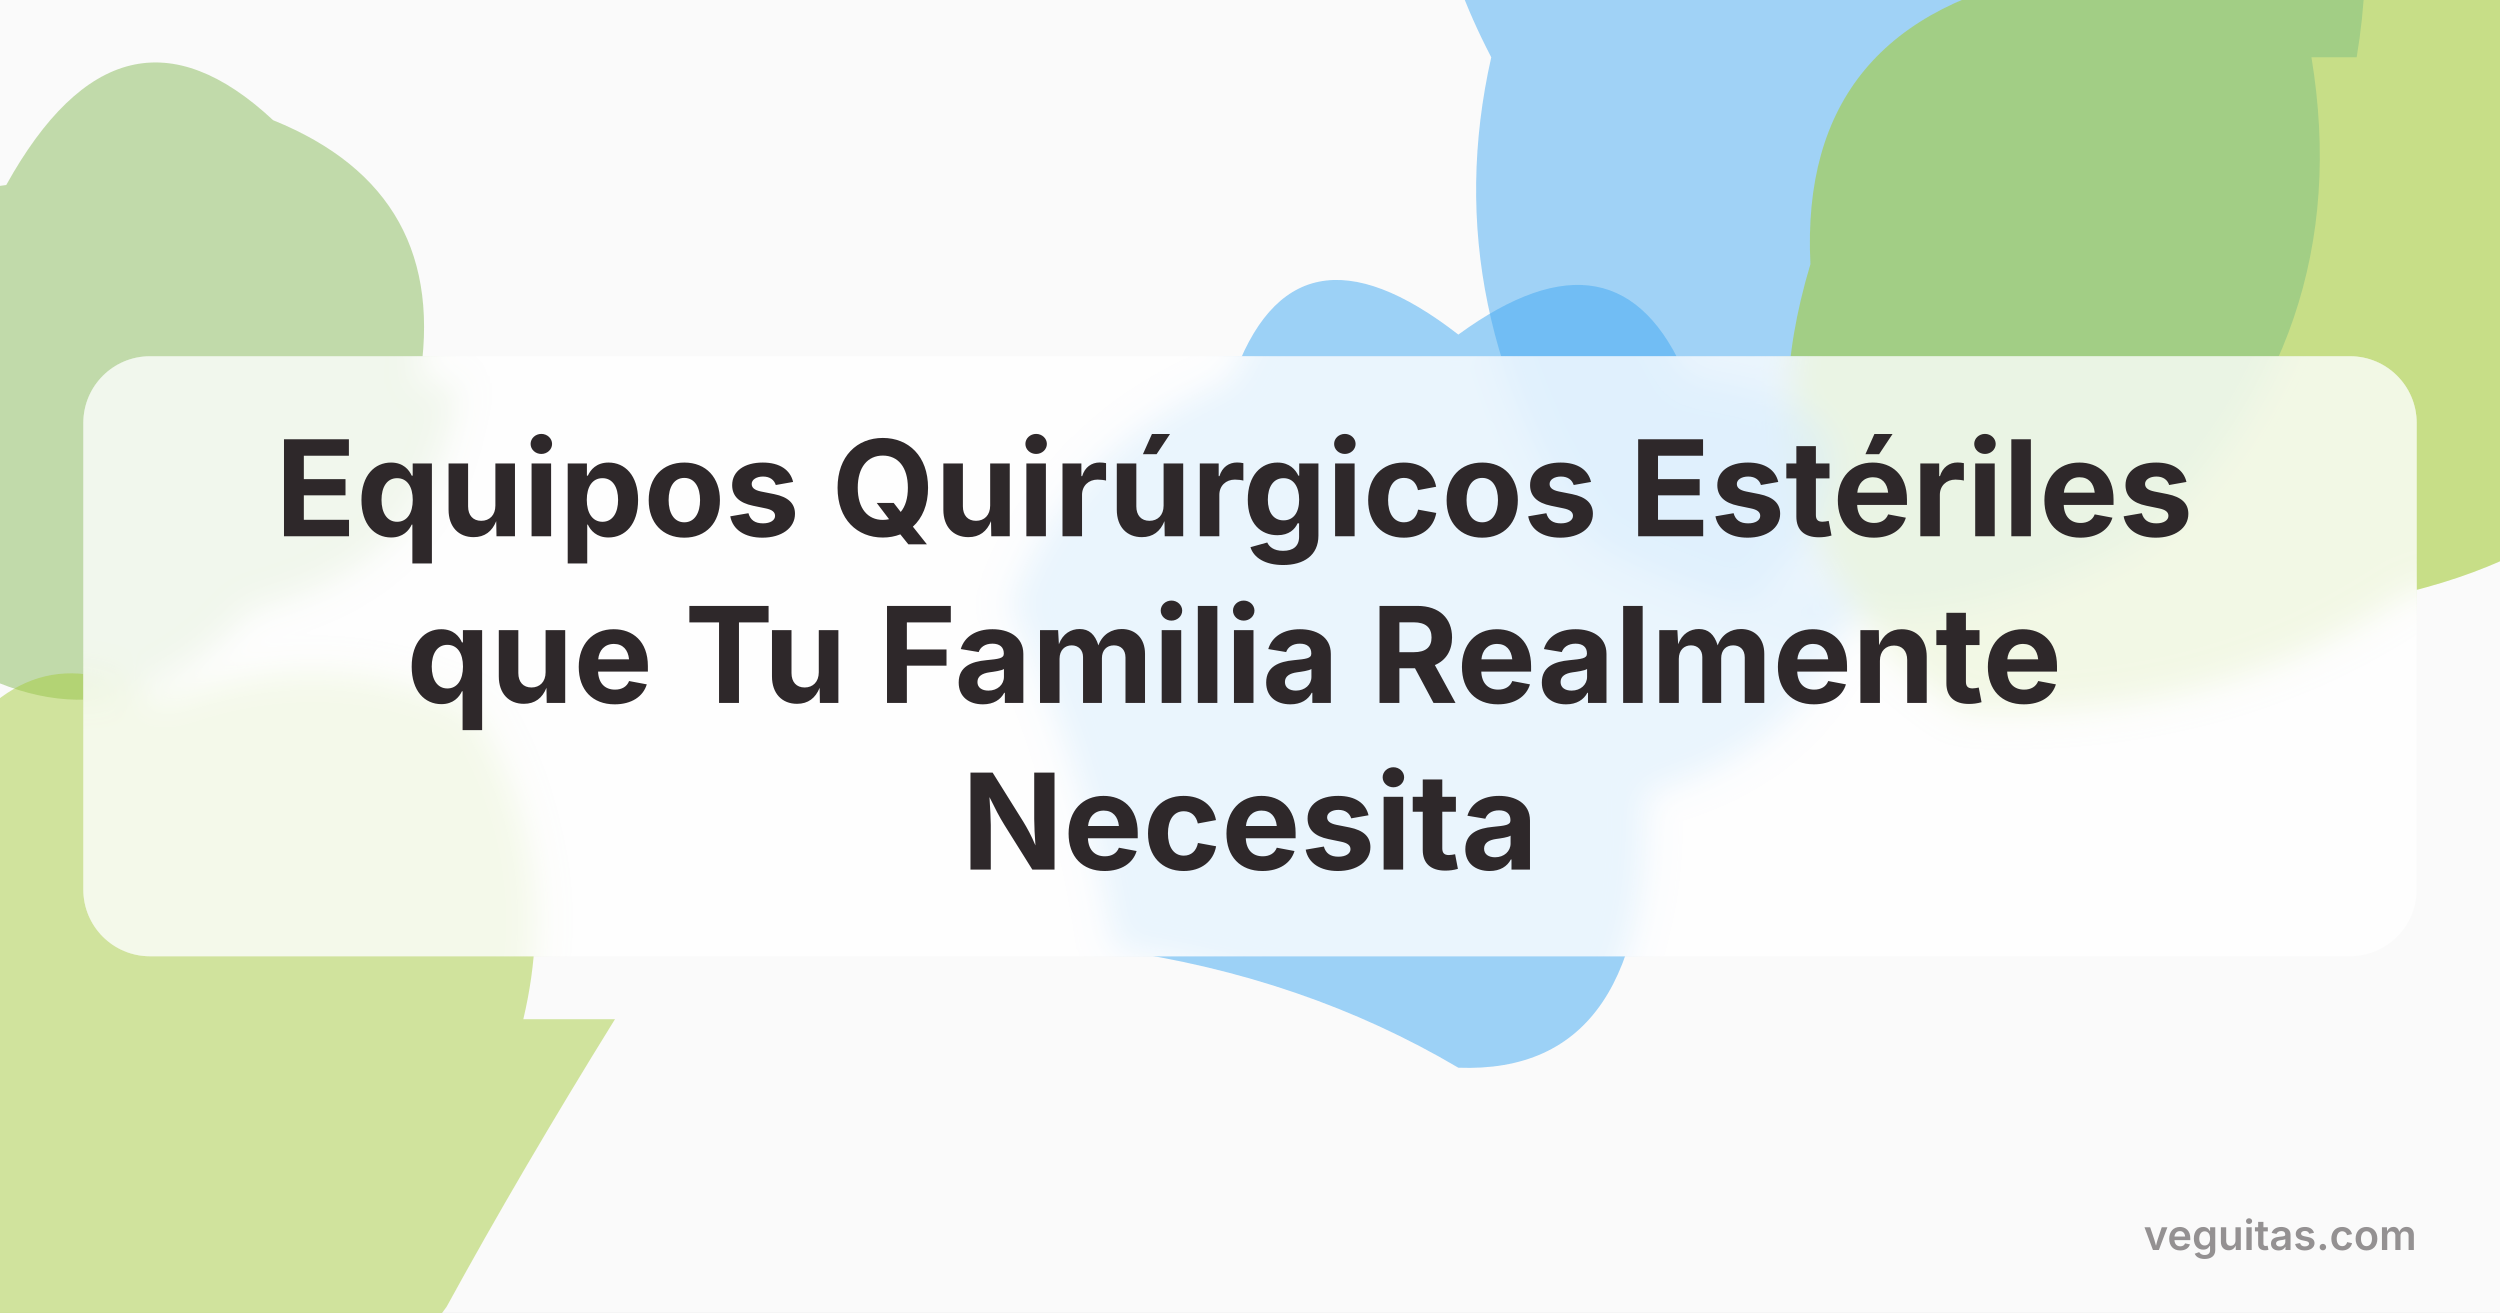
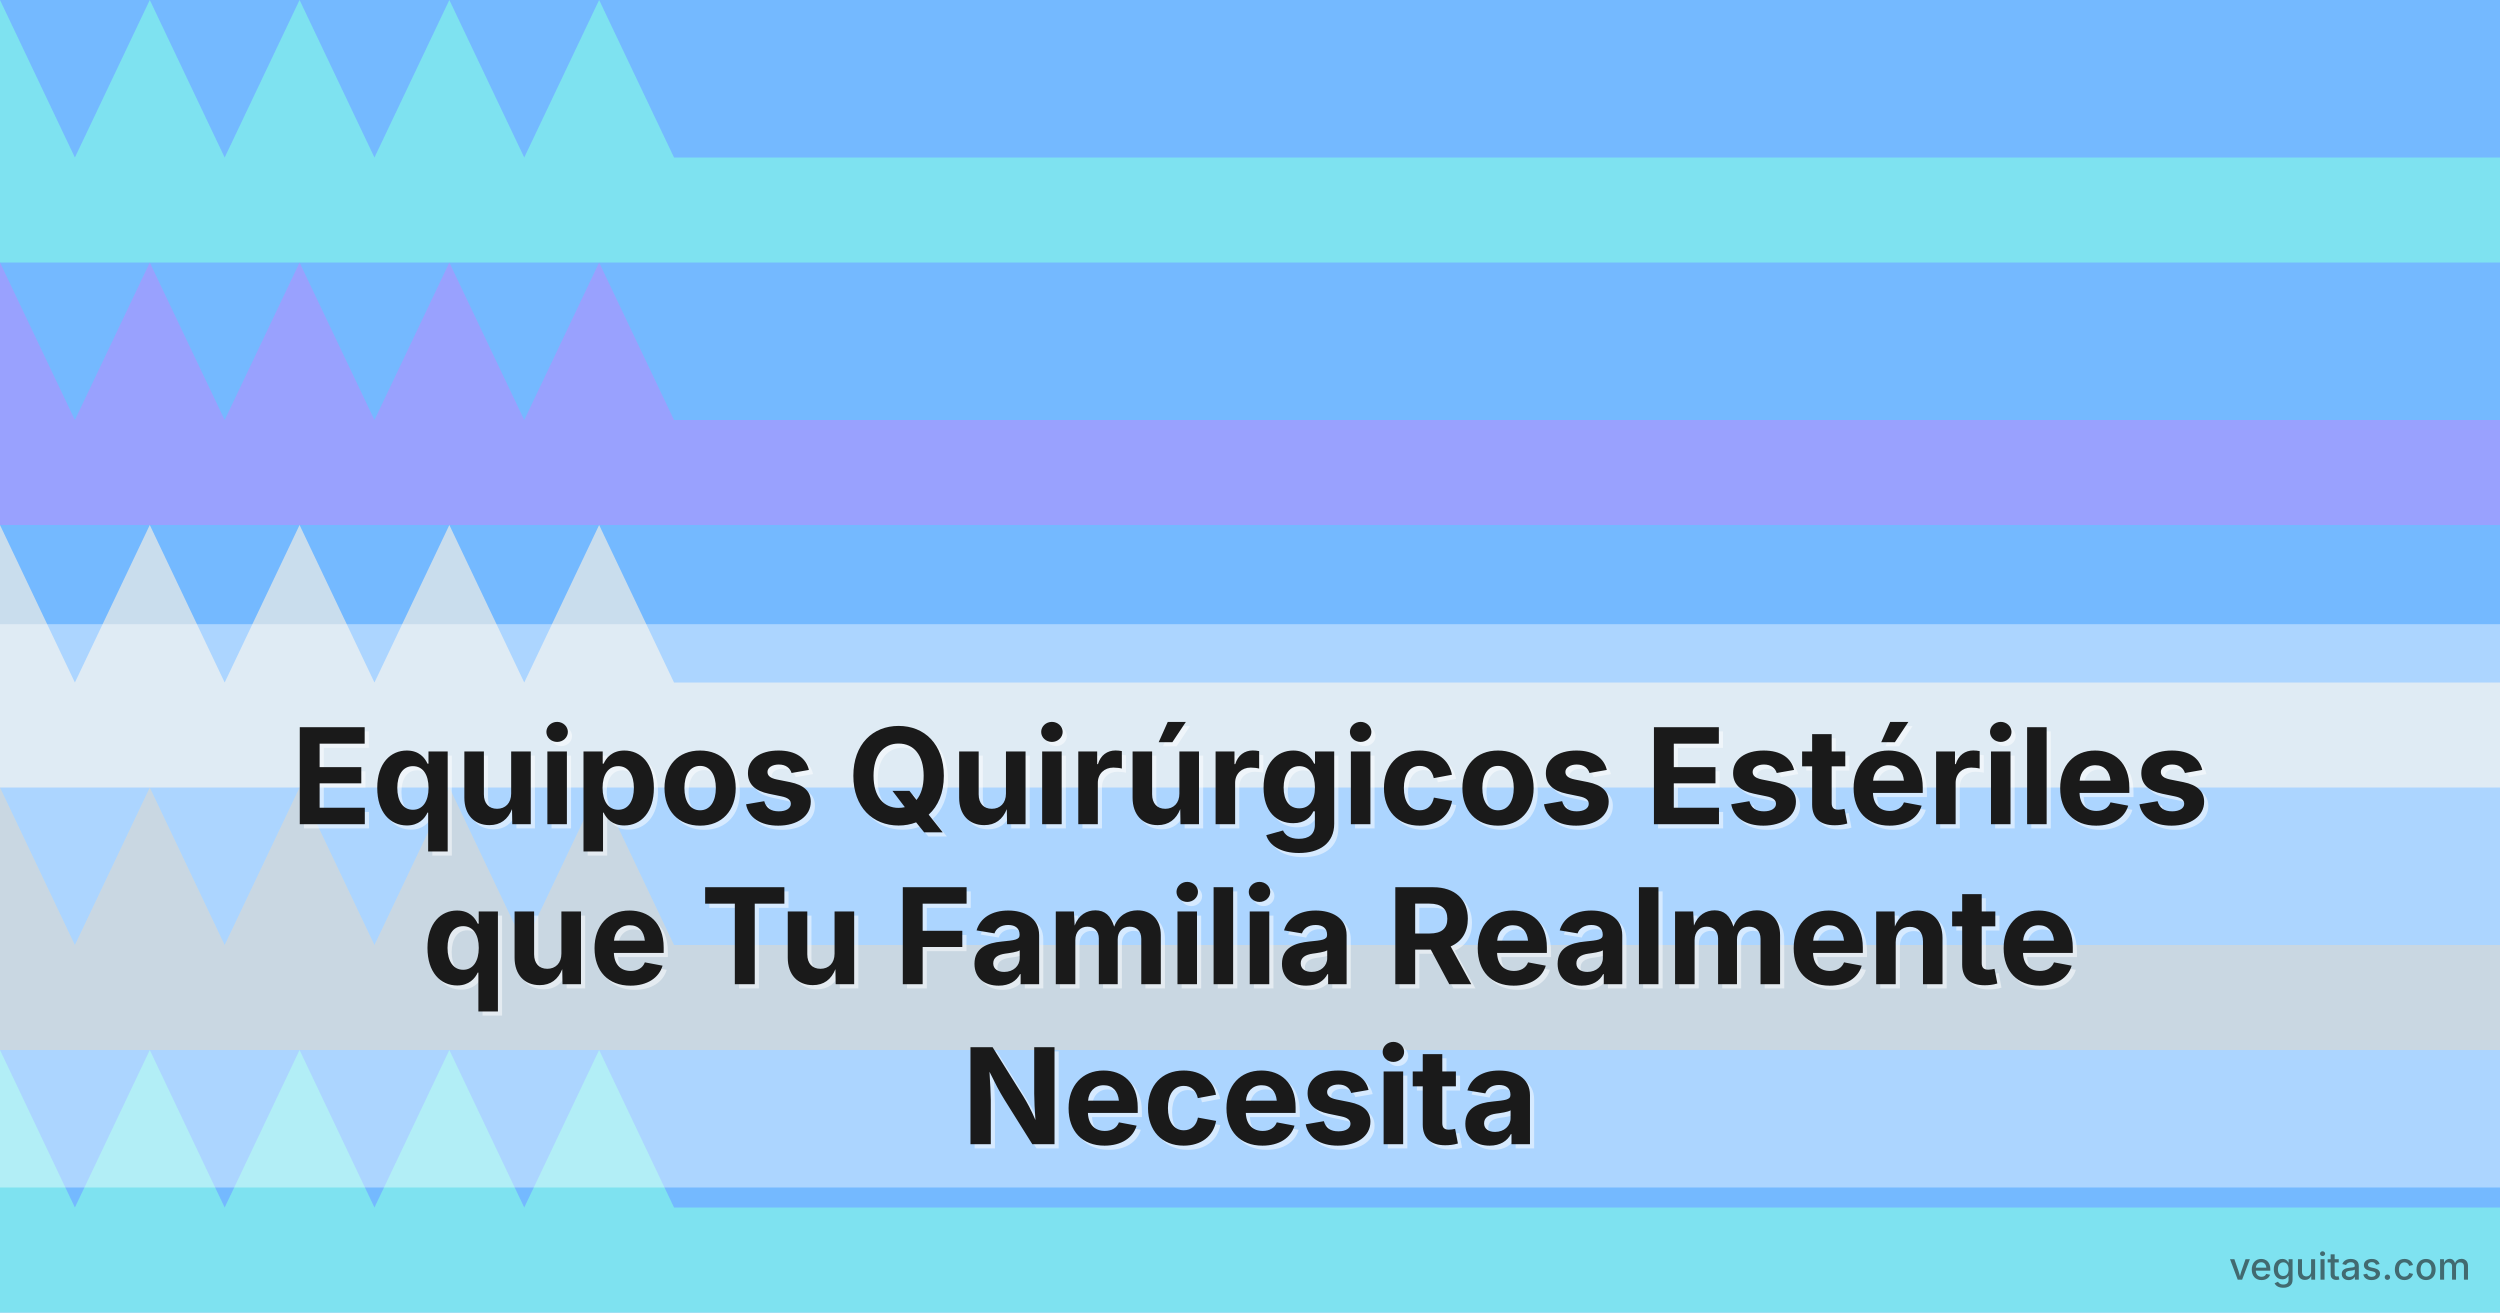
- <svg xmlns="http://www.w3.org/2000/svg" width="100%" height="100%" viewBox="0 0 1200 630" preserveAspectRatio="xMidYMid meet">
-   <defs>
-     <filter id="blur-4133448278743421" x="-20%" y="-20%" width="140%" height="140%">
-       <feGaussianBlur in="SourceGraphic" stdDeviation="8" result="blur" />
-       <feColorMatrix in="blur" type="matrix" values="1 0 0 0 0.05  0 1 0 0 0.05  0 0 1 0 0.05  0 0 0 1 0" result="brighten" />
-     </filter>
-     <clipPath id="clip-blur-4133448278743421">
-       <rect x="40" y="171.0" width="1120" height="288.0" rx="32" ry="32" />
-     </clipPath>
-   </defs>
-   <rect width="1200" height="630" fill="#fafafa" />
-   <g>
-     <path d="M 1109.5 27.5 Q 1131.7 162.5 1031.0 258.0 Q 897.9 335.9 763.8 259.8 Q 688.5 148.4 715.8 27.5 Q 638.0 -122.5 796.7 -147.8 Q 897.9 -228.6 1026.7 -195.5 Q 1156.1 -121.5 1131.2 27.5 Z" fill="#45aaf2" opacity="0.50" />
-     <path d="M 1321.8 126.8 Q 1283.9 252.7 1156.6 284.0 Q 1065.9 346.6 942.2 341.2 Q 827.6 264.4 869.0 126.8 Q 863.2 9.8 985.3 -12.8 Q 1065.9 -174.6 1171.9 -56.8 Q 1321.5 -20.8 1295.8 126.8 Z" fill="#a3cb38" opacity="0.59" />
-     <path d="M 219.5 184.1 Q 210.3 272.0 120.5 292.3 Q 58.1 363.4 -19.5 318.5 Q -64.6 255.0 -73.8 184.1 Q -87.2 100.2 3.0 88.8 Q 58.1 -10.4 131.1 57.7 Q 216.9 92.4 201.1 184.1 Z" fill="#76b041" opacity="0.43" />
-     <path d="M 889.1 290.8 Q 867.5 360.2 789.6 380.4 Q 793.3 516.0 700.0 512.5 Q 626.2 468.9 534.9 455.9 Q 521.5 364.7 485.0 290.8 Q 513.4 213.5 591.6 182.4 Q 620.5 98.9 700.0 160.6 Q 777.3 104.2 809.5 181.2 Q 932.8 194.3 839.0 290.8 Z" fill="#45aaf2" opacity="0.52" />
-     <path d="M 295.2 489.2 Q 250.1 562.0 214.4 627.2 Q 167.9 693.4 81.9 670.0 Q 1.3 765.7 -63.5 685.9 Q -97.5 613.0 -112.0 548.2 Q -155.4 489.2 -118.0 428.0 Q -169.9 304.7 -23.7 361.5 Q 16.7 299.8 76.8 337.5 Q 155.6 306.5 227.1 340.7 Q 270.1 409.2 251.2 489.2 Z" fill="#a3cb38" opacity="0.48" />
-   </g>
-   <g>
-     <g clip-path="url(#clip-blur-4133448278743421)">
-       <rect width="1200" height="630" fill="#fafafa" />
-       <g filter="url(#blur-4133448278743421)">
-         <path d="M 1109.5 27.5 Q 1131.7 162.5 1031.0 258.0 Q 897.9 335.9 763.8 259.8 Q 688.5 148.4 715.8 27.5 Q 638.0 -122.5 796.7 -147.8 Q 897.9 -228.6 1026.7 -195.5 Q 1156.1 -121.5 1131.2 27.5 Z" fill="#45aaf2" opacity="0.50" />
-         <path d="M 1321.8 126.8 Q 1283.9 252.7 1156.6 284.0 Q 1065.9 346.6 942.2 341.2 Q 827.6 264.4 869.0 126.8 Q 863.2 9.8 985.3 -12.8 Q 1065.9 -174.6 1171.9 -56.8 Q 1321.5 -20.8 1295.8 126.8 Z" fill="#a3cb38" opacity="0.59" />
-         <path d="M 219.5 184.1 Q 210.3 272.0 120.5 292.3 Q 58.1 363.4 -19.5 318.5 Q -64.6 255.0 -73.8 184.1 Q -87.2 100.2 3.0 88.8 Q 58.1 -10.4 131.1 57.7 Q 216.9 92.4 201.1 184.1 Z" fill="#76b041" opacity="0.43" />
-         <path d="M 889.1 290.8 Q 867.5 360.2 789.6 380.4 Q 793.3 516.0 700.0 512.5 Q 626.2 468.9 534.9 455.9 Q 521.5 364.7 485.0 290.8 Q 513.4 213.5 591.6 182.4 Q 620.5 98.9 700.0 160.6 Q 777.3 104.2 809.5 181.2 Q 932.8 194.3 839.0 290.8 Z" fill="#45aaf2" opacity="0.52" />
-         <path d="M 295.2 489.2 Q 250.1 562.0 214.4 627.2 Q 167.9 693.4 81.9 670.0 Q 1.3 765.7 -63.5 685.9 Q -97.5 613.0 -112.0 548.2 Q -155.4 489.2 -118.0 428.0 Q -169.9 304.7 -23.7 361.5 Q 16.7 299.8 76.8 337.5 Q 155.6 306.5 227.1 340.7 Q 270.1 409.2 251.2 489.2 Z" fill="#a3cb38" opacity="0.48" />
-       </g>
-     </g>
-     <rect x="40" y="171.0" width="1120" height="288.0" rx="32" ry="32" fill="white" opacity="0.75" />
-     <text font-family="system-ui, -apple-system, sans-serif" font-size="64" font-weight="700" fill="#2e282a">
-       <tspan x="600" y="257.4" text-anchor="middle">Equipos Quirúrgicos Estériles</tspan>
-       <tspan x="600" y="337.4" text-anchor="middle">que Tu Familia Realmente</tspan>
-       <tspan x="600" y="417.4" text-anchor="middle">Necesita</tspan>
-     </text>
-   </g>
-   <text x="1160" y="600" font-family="system-ui, -apple-system, sans-serif" font-size="20" font-weight="600" fill="#2e282a" opacity="0.5" text-anchor="end">
-     veguitas.com
+ <svg xmlns="http://www.w3.org/2000/svg" version="1.1" width="1200" height="630" viewBox="0 0 1200 630">
+   <rect width="1200" height="630" fill="#74b9ff" />
+   <path d="M 0 126 L 0 0 L 35.948 75.6 L 71.896 0 L 107.845 75.6 L 143.793 0 L 179.741 75.6 L 215.689 0 L 251.638 75.6 L 287.586 0 L 323.534 75.6 L 359.482 75.6 L 395.431 75.6 L 431.379 75.6 L 467.327 75.6 L 503.275 75.6 L 539.224 75.6 L 575.172 75.6 L 611.12 75.6 L 647.068 75.6 L 683.017 75.6 L 718.965 75.6 L 754.913 75.6 L 790.861 75.6 L 826.809 75.6 L 862.758 75.6 L 898.706 75.6 L 934.654 75.6 L 970.602 75.6 L 1006.551 75.6 L 1042.499 75.6 L 1078.447 75.6 L 1114.395 75.6 L 1150.344 75.6 L 1186.292 75.6 L 1222.24 75.6 L 1235.948 126 Z" fill="#81ecec" opacity="0.8" />
+   <path d="M 0 252 L 0 126 L 35.948 201.6 L 71.896 126 L 107.845 201.6 L 143.793 126 L 179.741 201.6 L 215.689 126 L 251.638 201.6 L 287.586 126 L 323.534 201.6 L 359.482 201.6 L 395.431 201.6 L 431.379 201.6 L 467.327 201.6 L 503.275 201.6 L 539.224 201.6 L 575.172 201.6 L 611.12 201.6 L 647.068 201.6 L 683.017 201.6 L 718.965 201.6 L 754.913 201.6 L 790.861 201.6 L 826.809 201.6 L 862.758 201.6 L 898.706 201.6 L 934.654 201.6 L 970.602 201.6 L 1006.551 201.6 L 1042.499 201.6 L 1078.447 201.6 L 1114.395 201.6 L 1150.344 201.6 L 1186.292 201.6 L 1222.24 201.6 L 1235.948 252 Z" fill="#a29bfe" opacity="0.8" />
+   <path d="M 0 378 L 0 252 L 35.948 327.6 L 71.896 252 L 107.845 327.6 L 143.793 252 L 179.741 327.6 L 215.689 252 L 251.638 327.6 L 287.586 252 L 323.534 327.6 L 359.482 327.6 L 395.431 327.6 L 431.379 327.6 L 467.327 327.6 L 503.275 327.6 L 539.224 327.6 L 575.172 327.6 L 611.12 327.6 L 647.068 327.6 L 683.017 327.6 L 718.965 327.6 L 754.913 327.6 L 790.861 327.6 L 826.809 327.6 L 862.758 327.6 L 898.706 327.6 L 934.654 327.6 L 970.602 327.6 L 1006.551 327.6 L 1042.499 327.6 L 1078.447 327.6 L 1114.395 327.6 L 1150.344 327.6 L 1186.292 327.6 L 1222.24 327.6 L 1235.948 378 Z" fill="#dfe6e9" opacity="0.8" />
+   <path d="M 0 504 L 0 378 L 35.948 453.6 L 71.896 378 L 107.845 453.6 L 143.793 378 L 179.741 453.6 L 215.689 378 L 251.638 453.6 L 287.586 378 L 323.534 453.6 L 359.482 453.6 L 395.431 453.6 L 431.379 453.6 L 467.327 453.6 L 503.275 453.6 L 539.224 453.6 L 575.172 453.6 L 611.12 453.6 L 647.068 453.6 L 683.017 453.6 L 718.965 453.6 L 754.913 453.6 L 790.861 453.6 L 826.809 453.6 L 862.758 453.6 L 898.706 453.6 L 934.654 453.6 L 970.602 453.6 L 1006.551 453.6 L 1042.499 453.6 L 1078.447 453.6 L 1114.395 453.6 L 1150.344 453.6 L 1186.292 453.6 L 1222.24 453.6 L 1235.948 504 Z" fill="#b2bec3" opacity="0.8" />
+   <path d="M 0 630 L 0 504 L 35.948 579.6 L 71.896 504 L 107.845 579.6 L 143.793 504 L 179.741 579.6 L 215.689 504 L 251.638 579.6 L 287.586 504 L 323.534 579.6 L 359.482 579.6 L 395.431 579.6 L 431.379 579.6 L 467.327 579.6 L 503.275 579.6 L 539.224 579.6 L 575.172 579.6 L 611.12 579.6 L 647.068 579.6 L 683.017 579.6 L 718.965 579.6 L 754.913 579.6 L 790.861 579.6 L 826.809 579.6 L 862.758 579.6 L 898.706 579.6 L 934.654 579.6 L 970.602 579.6 L 1006.551 579.6 L 1042.499 579.6 L 1078.447 579.6 L 1114.395 579.6 L 1150.344 579.6 L 1186.292 579.6 L 1222.24 579.6 L 1235.948 630 Z" fill="#81ecec" opacity="0.8" />
+   <rect width="1200" height="270.4" x="0" y="299.6" fill="rgba(255,255,255,0.4)" />
+   <text font-family="system-ui, -apple-system, sans-serif" font-size="64" font-weight="700" text-anchor="middle" fill="rgba(255,255,255,0.5)" x="602" y="397.628">
+     <tspan dy="0" x="602">Equipos Quirúrgicos Estériles</tspan>
+   </text>
+   <text font-family="system-ui, -apple-system, sans-serif" font-size="64" font-weight="700" text-anchor="middle" fill="#1a1a1a" x="600" y="395.628">
+     <tspan dy="0" x="600">Equipos Quirúrgicos Estériles</tspan>
+   </text>
+   <text font-family="system-ui, -apple-system, sans-serif" font-size="64" font-weight="700" text-anchor="middle" fill="rgba(255,255,255,0.5)" x="602" y="474.428">
+     <tspan dy="0" x="602">que Tu Familia Realmente</tspan>
+   </text>
+   <text font-family="system-ui, -apple-system, sans-serif" font-size="64" font-weight="700" text-anchor="middle" fill="#1a1a1a" x="600" y="472.428">
+     <tspan dy="0" x="600">que Tu Familia Realmente</tspan>
+   </text>
+   <text font-family="system-ui, -apple-system, sans-serif" font-size="64" font-weight="700" text-anchor="middle" fill="rgba(255,255,255,0.5)" x="602" y="551.228">
+     <tspan dy="0" x="602">Necesita</tspan>
+   </text>
+   <text font-family="system-ui, -apple-system, sans-serif" font-size="64" font-weight="700" text-anchor="middle" fill="#1a1a1a" x="600" y="549.228">
+     <tspan dy="0" x="600">Necesita</tspan>
+   </text>
+   <text font-family="system-ui, -apple-system, sans-serif" font-size="18" font-weight="500" fill="#1a1a1a" opacity="0.6" x="1070" y="614.239">
+     <tspan dy="0" x="1070">veguitas.com</tspan>
  </text>
</svg>
